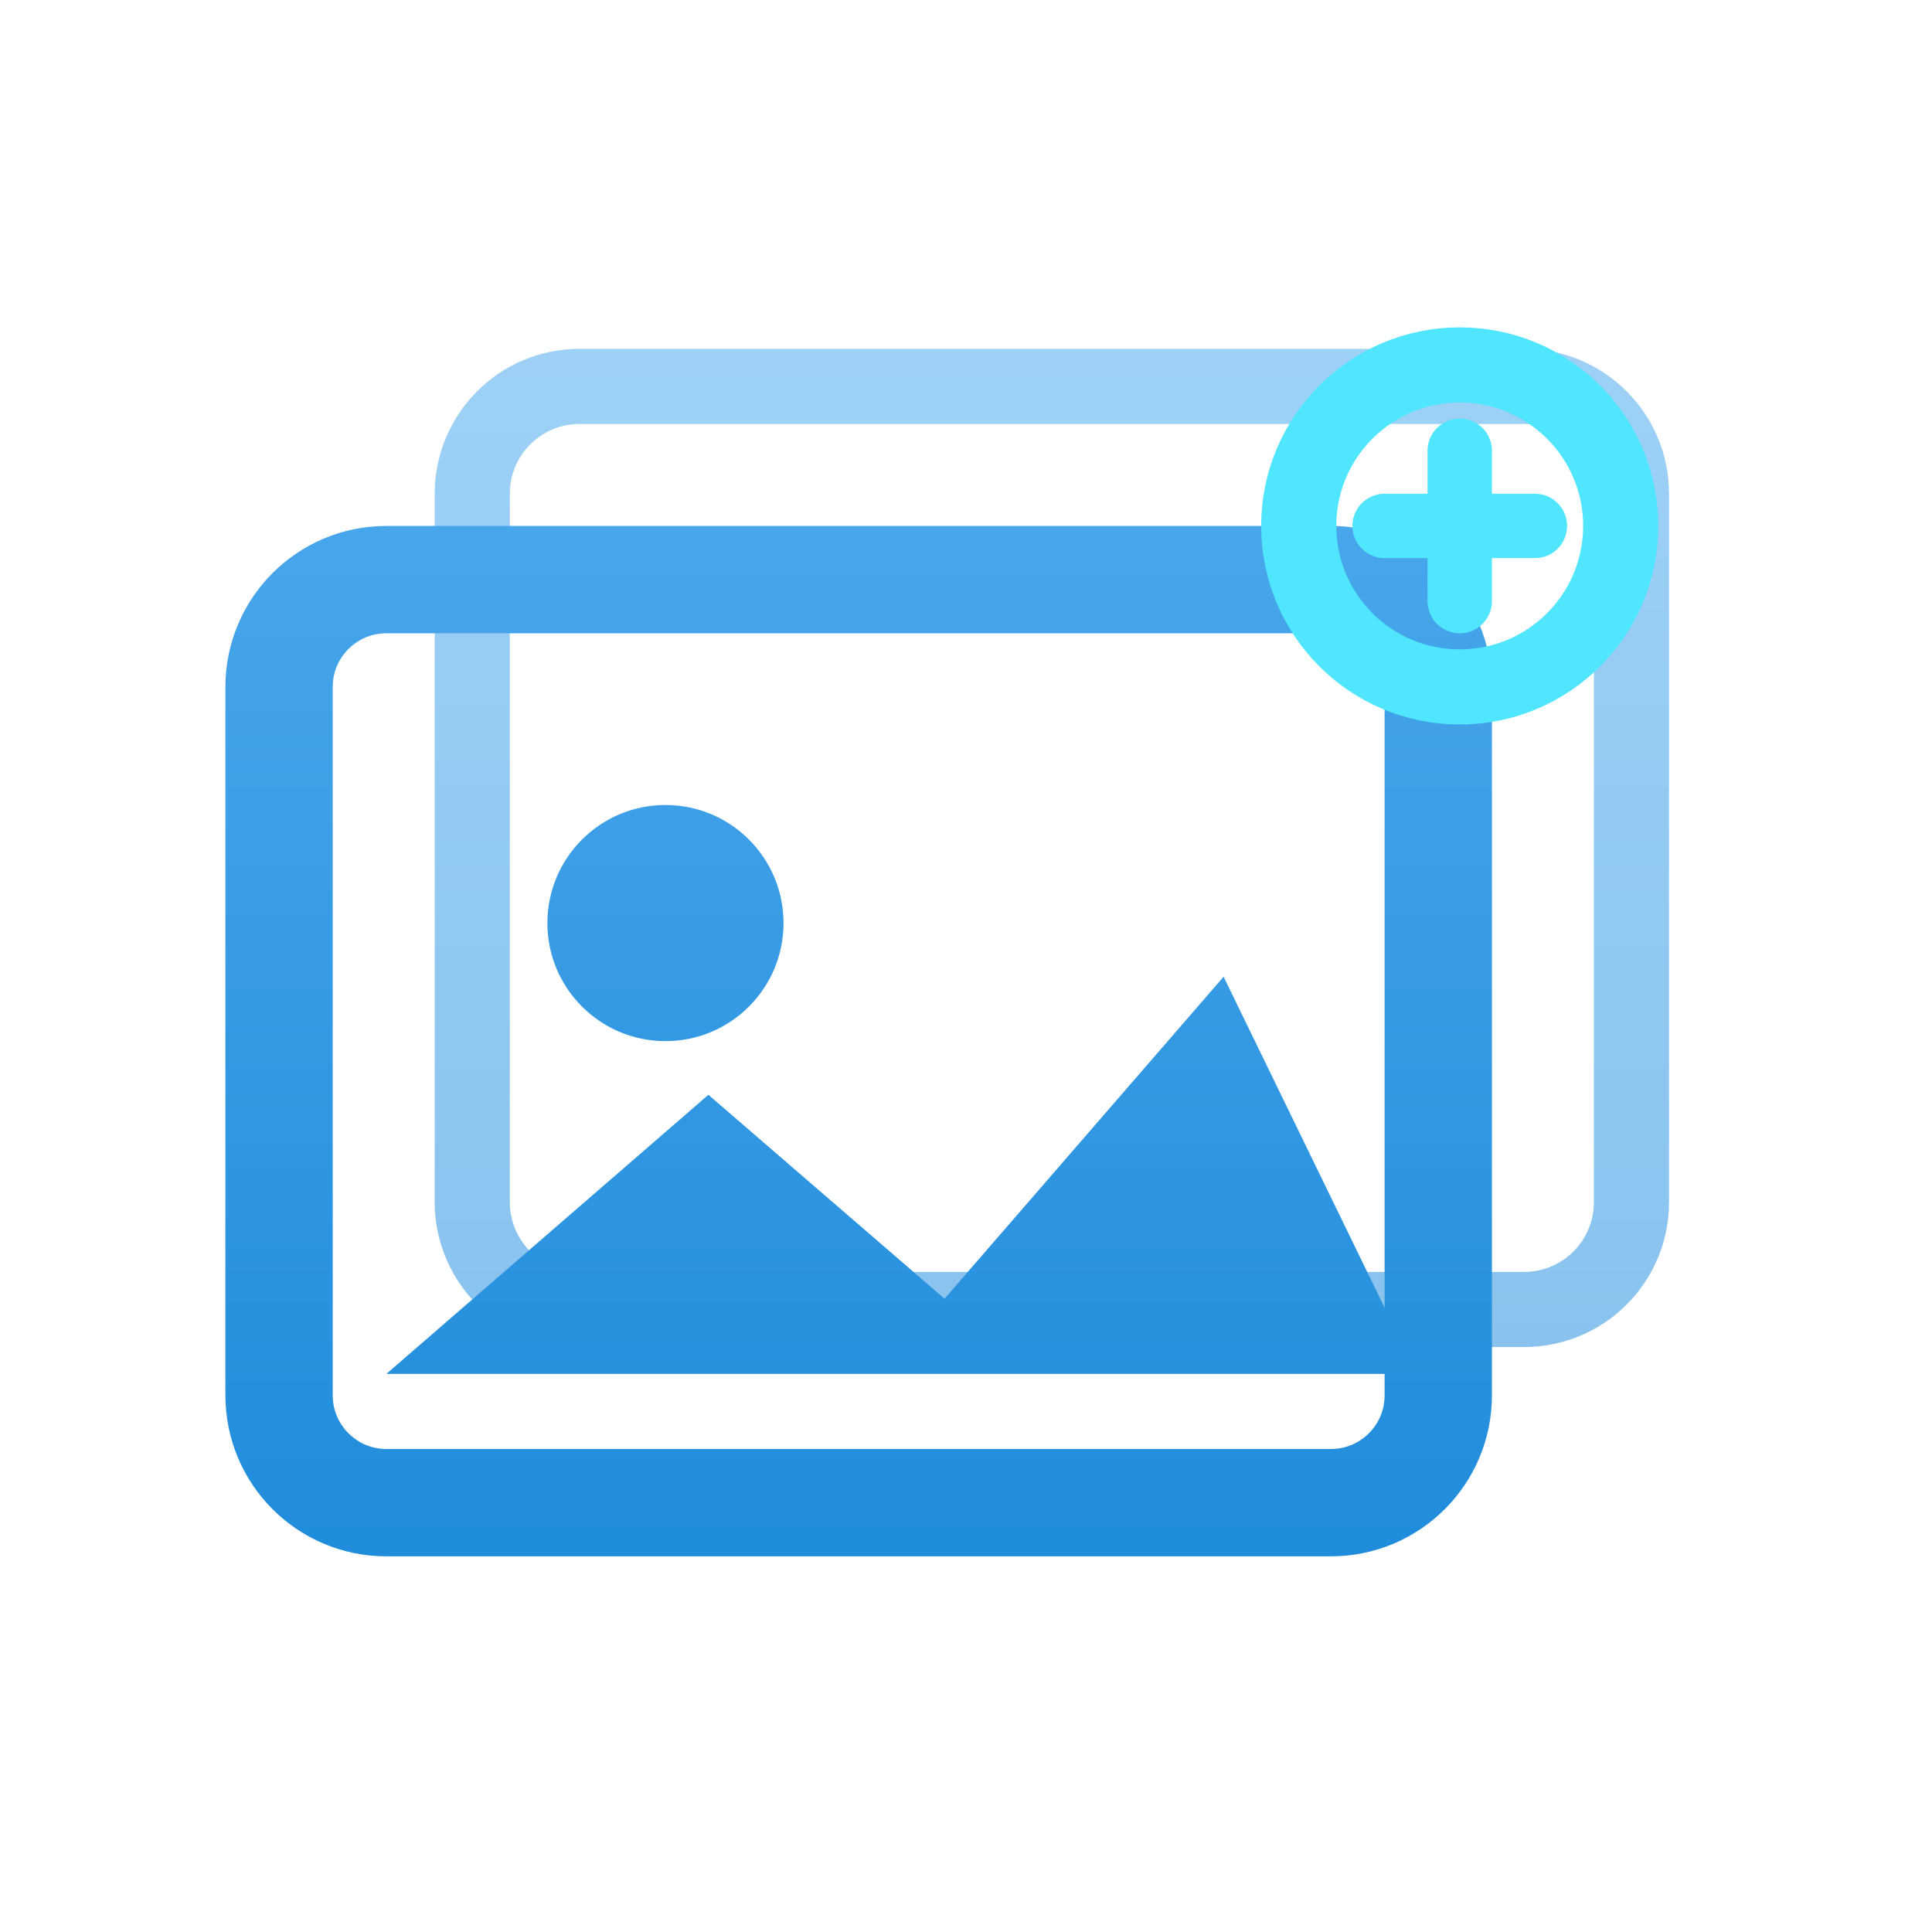
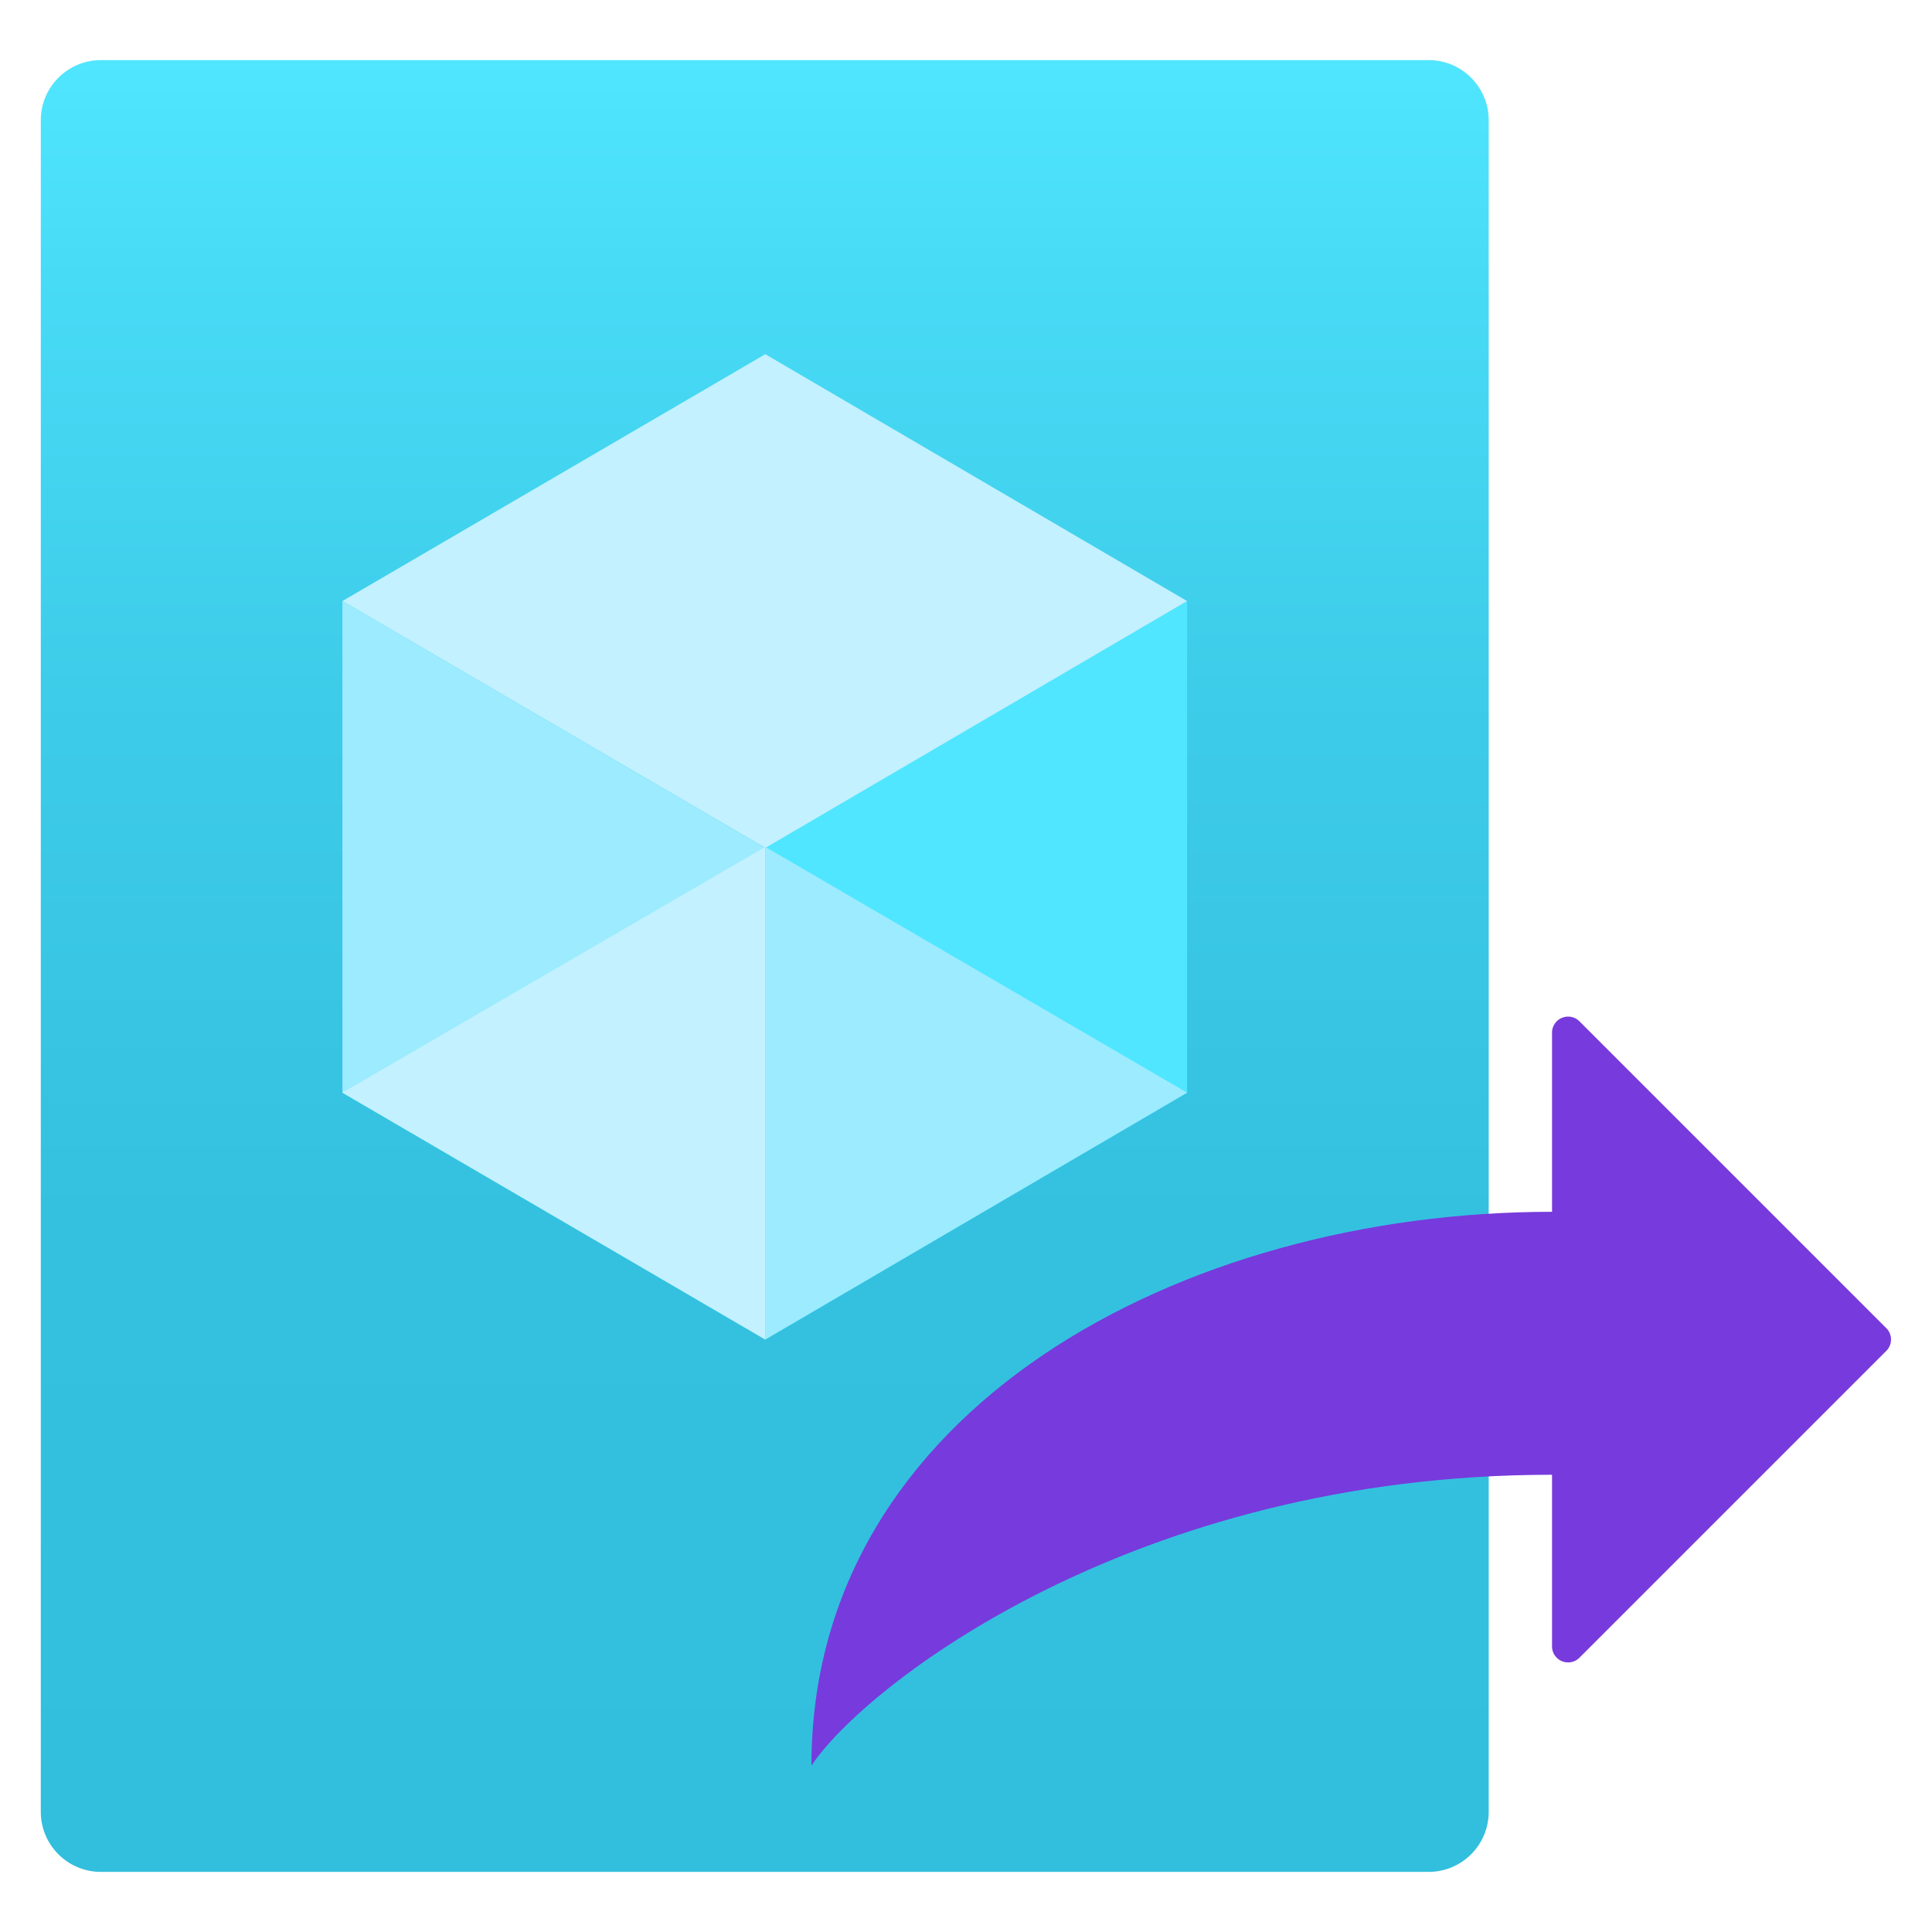
- <svg xmlns="http://www.w3.org/2000/svg" viewBox="0 0 18 18">
+ <svg xmlns="http://www.w3.org/2000/svg" id="b39a805c-23ec-4c18-b115-22ce85a589f3" viewBox="0 0 18 18">
  <defs>
-     <linearGradient id="azcgimg-grad-a" x1="9" y1="2" x2="9" y2="16" gradientUnits="userSpaceOnUse">
-       <stop offset="0" stop-color="#54aef0" />
-       <stop offset="1" stop-color="#1988d9" />
+     <linearGradient id="abcca3e9-b94e-41fe-a92a-6f6cddbb1654" x1="7.12" y1="17.44" x2="7.12" y2="0.56" gradientUnits="userSpaceOnUse">
+       <stop offset="0" stop-color="#32bedd" />
+       <stop offset="0.36" stop-color="#34c1e0" />
+       <stop offset="0.63" stop-color="#3ccbe8" />
+       <stop offset="0.88" stop-color="#48dbf6" />
+       <stop offset="1" stop-color="#50e6ff" />
    </linearGradient>
  </defs>
-   <rect x="2.6" y="5.4" width="10.8" height="8.6" rx="1" fill="none" stroke="url(#azcgimg-grad-a)" stroke-width="1" />
-   <rect x="4.4" y="3.6" width="10.8" height="8.6" rx="1" fill="none" stroke="url(#azcgimg-grad-a)" stroke-width="0.7" opacity="0.55" />
-   <circle cx="6.2" cy="8.6" r="1.1" fill="url(#azcgimg-grad-a)" />
-   <path d="M3.6 12.8l3-2.6 2.2 1.9 2.6-3 1.8 3.7z" fill="url(#azcgimg-grad-a)" />
-   <circle cx="13.6" cy="4.9" r="1.5" fill="none" stroke="#50e6ff" stroke-width="0.7" />
-   <path d="M13.6 4.2v1.4M12.9 4.9h1.4" stroke="#50e6ff" stroke-width="0.6" stroke-linecap="round" />
+   <g>
+     <rect x="0.38" y="0.56" width="13.49" height="16.88" rx="0.56" fill="url(#abcca3e9-b94e-41fe-a92a-6f6cddbb1654)" />
+     <path d="M17.58,12.38,14.71,9.51a.15.15,0,0,0-.25.1v1.68c-3.45,0-6.9,1.84-6.9,5.16.49-.74,3-2.71,6.9-2.71v1.61a.15.15,0,0,0,.25.1l2.87-2.87A.15.15,0,0,0,17.58,12.38Z" fill="#773adc" />
+     <g>
+       <polygon points="11.06 5.6 11.06 10.18 7.13 12.48 7.13 7.89 11.06 5.6" fill="#50e6ff" />
+       <polygon points="11.06 5.6 7.13 7.9 3.19 5.6 7.13 3.3 11.06 5.6" fill="#c3f1ff" />
+       <polygon points="7.13 7.9 7.13 12.48 3.19 10.18 3.19 5.6 7.13 7.9" fill="#9cebff" />
+       <polygon points="3.19 10.18 7.13 7.89 7.13 12.48 3.19 10.18" fill="#c3f1ff" />
+       <polygon points="11.06 10.18 7.13 7.89 7.13 12.48 11.06 10.18" fill="#9cebff" />
+     </g>
+   </g>
</svg>
